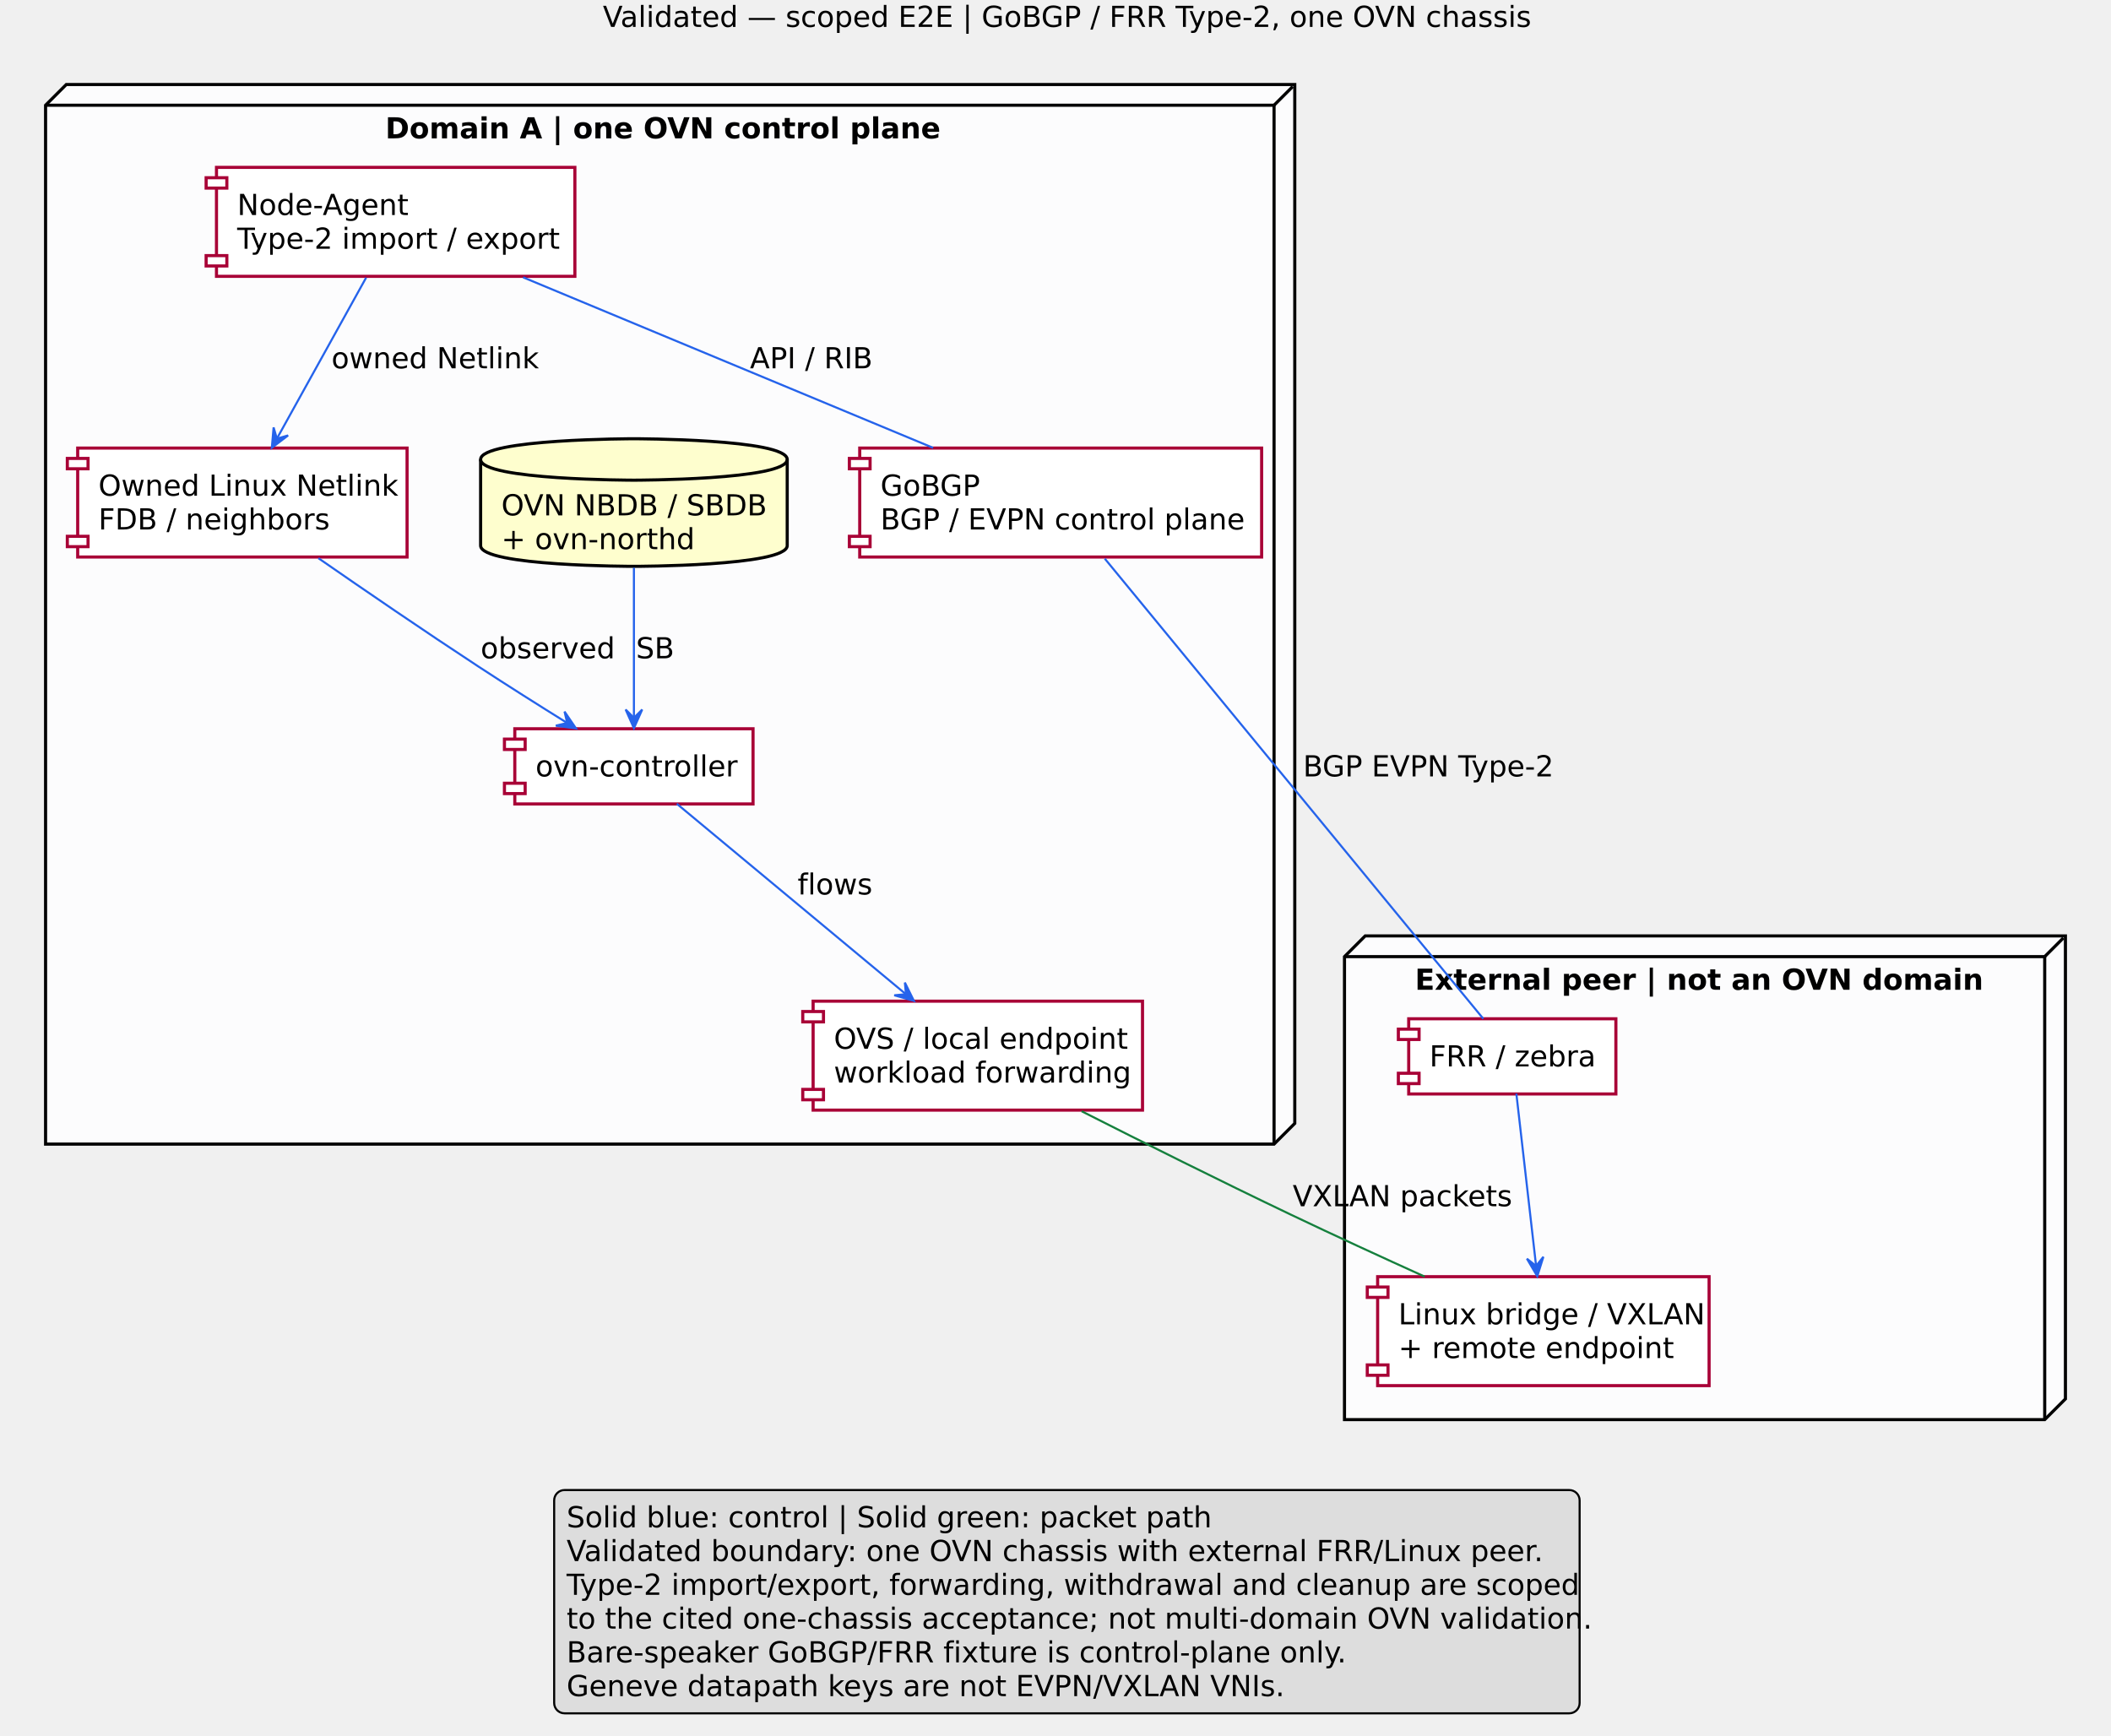
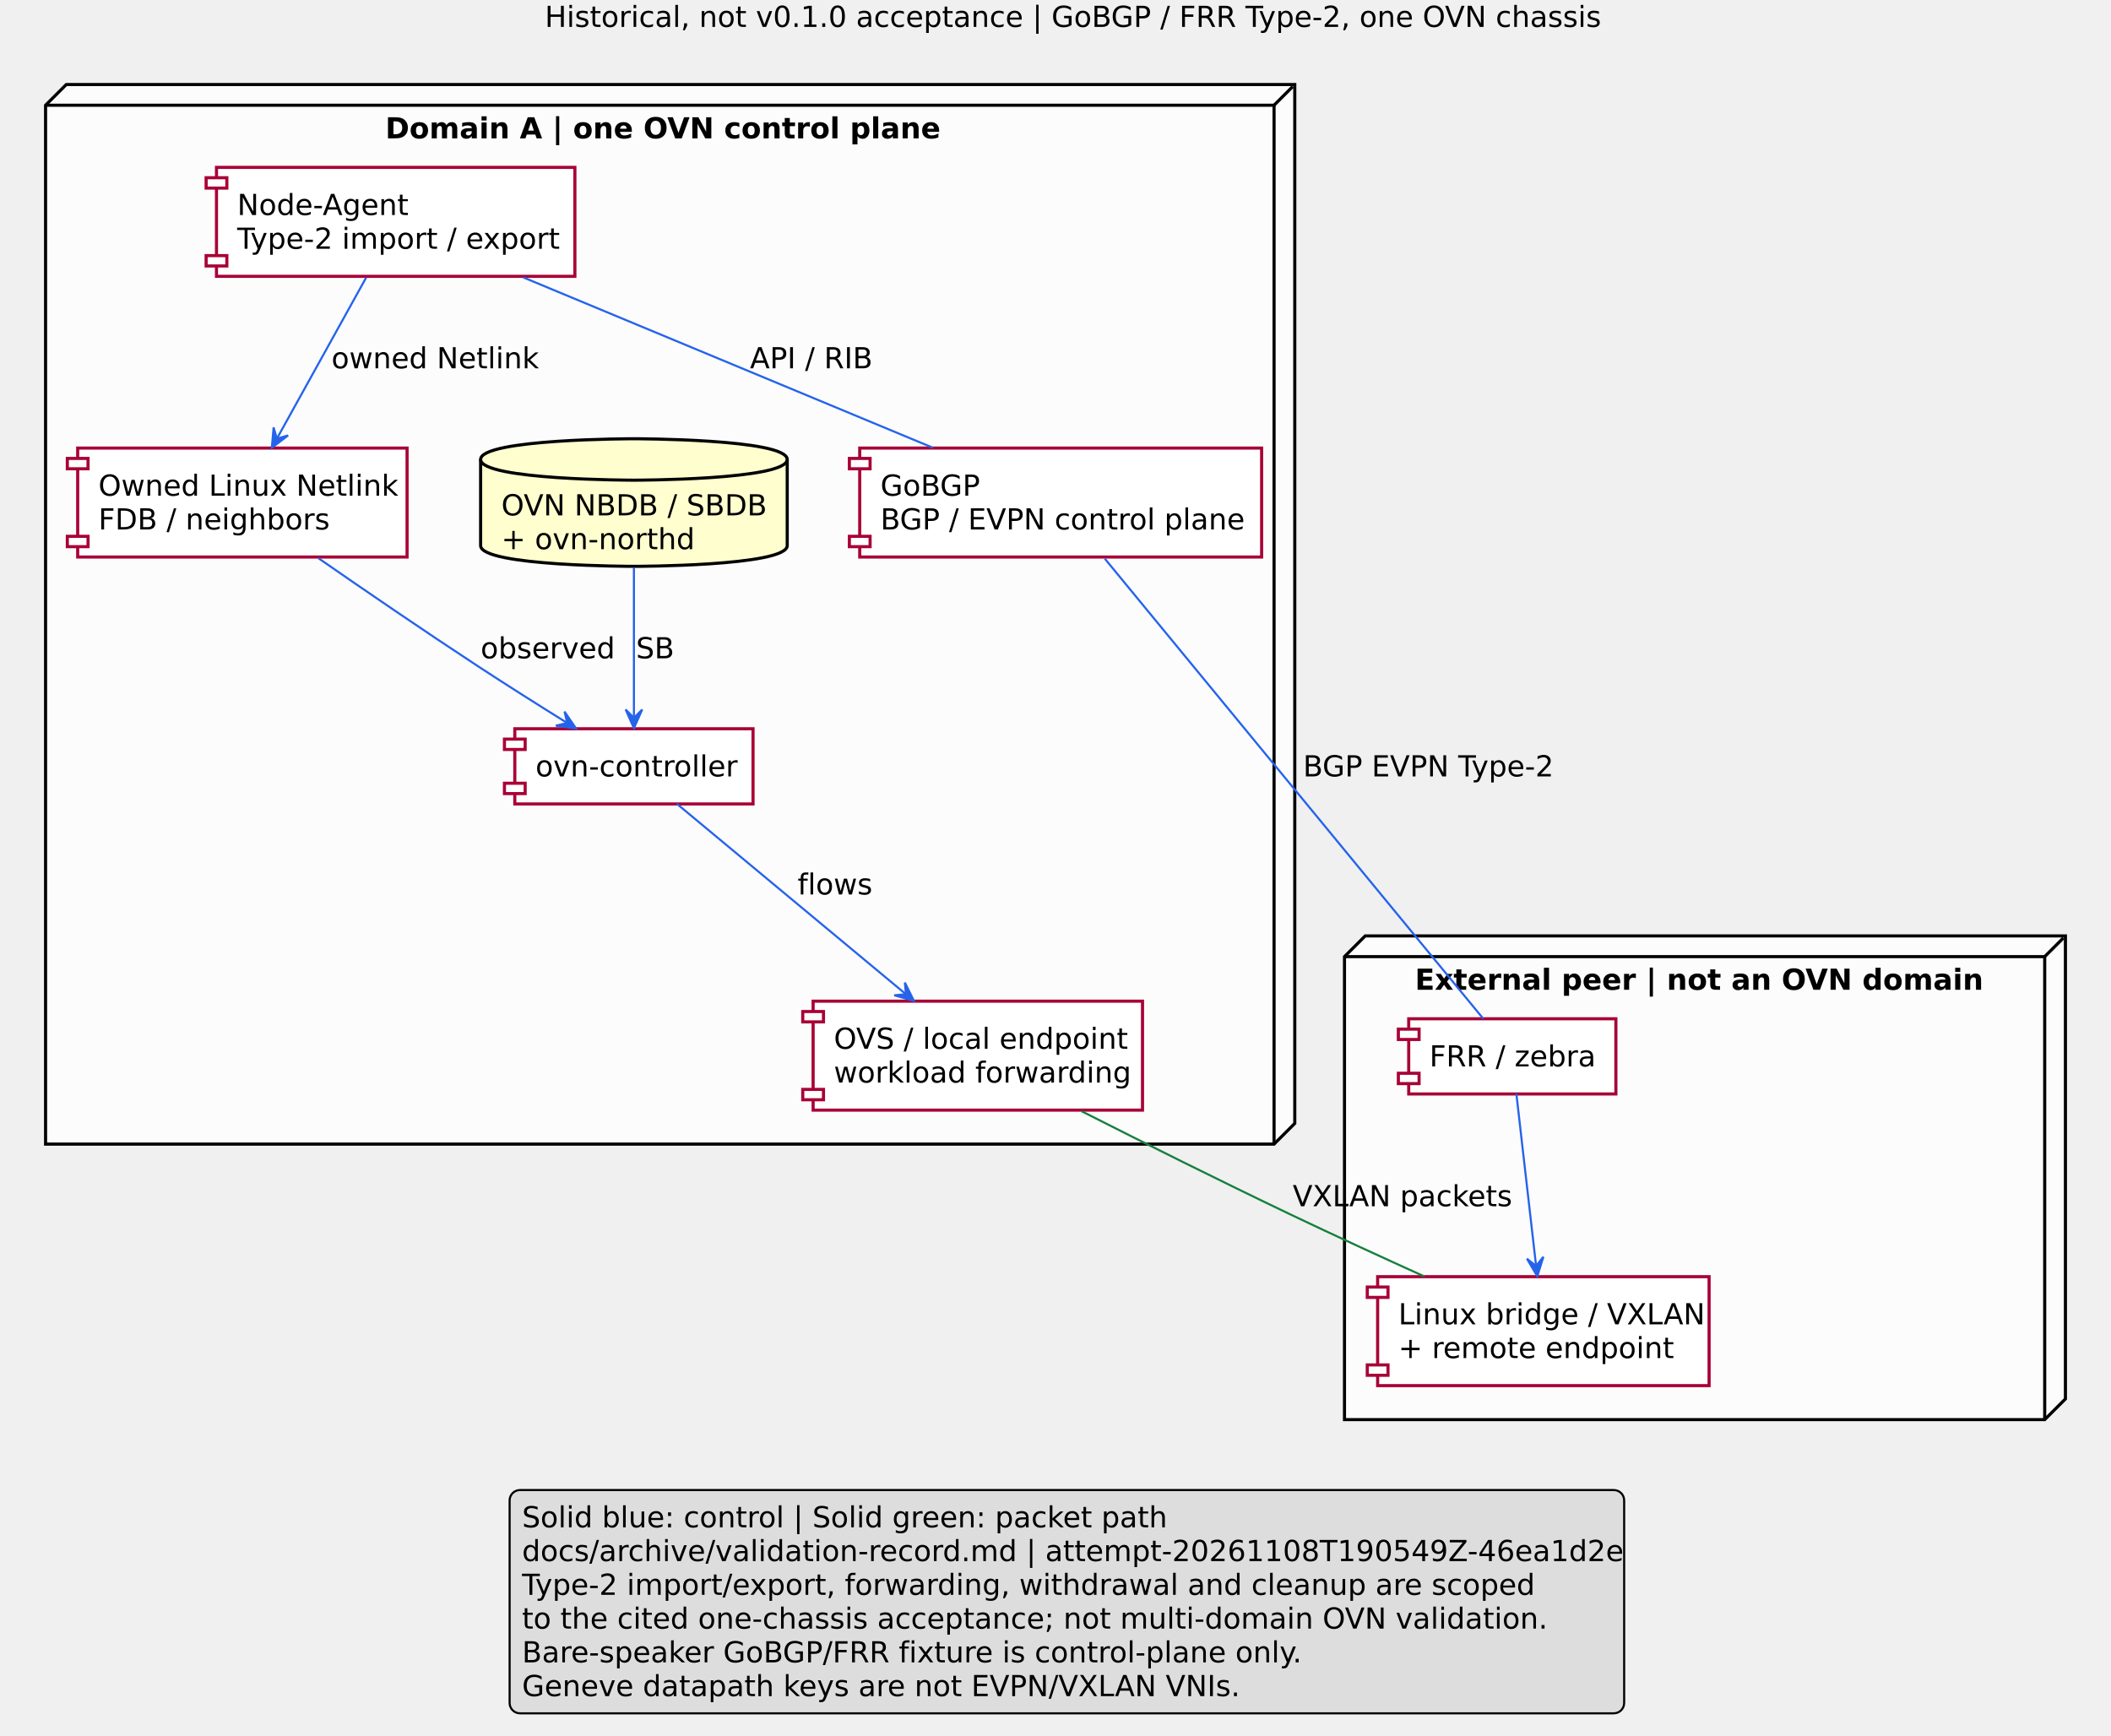
<svg xmlns="http://www.w3.org/2000/svg" contentScriptType="application/ecmascript" contentStyleType="text/css" height="838px" preserveAspectRatio="none" style="width:1019px;height:838px;background:#FCFCFD;" version="1.1" viewBox="0 0 1019 838" width="1019px" zoomAndPan="magnify">
  <defs />
  <g>
-     <text fill="#000000" font-family="DejaVu Sans" font-size="14" lengthAdjust="spacingAndGlyphs" textLength="449" x="291" y="12.995">Validated — scoped E2E | GoBGP / FRR Type-2, one OVN chassis</text>
+     <text fill="#000000" font-family="DejaVu Sans" font-size="14" lengthAdjust="spacingAndGlyphs" textLength="505" x="263" y="12.995">Historical, not v0.1.0 acceptance | GoBGP / FRR Type-2, one OVN chassis</text>
    <polygon fill="#FCFCFD" points="22,50.797,32,40.797,625,40.797,625,542.297,615,552.297,22,552.297,22,50.797" style="stroke: #000000; stroke-width: 1.5;" />
    <line style="stroke: #000000; stroke-width: 1.5;" x1="615" x2="624" y1="50.797" y2="41.797" />
    <line style="stroke: #000000; stroke-width: 1.5;" x1="22" x2="615" y1="50.797" y2="50.797" />
    <line style="stroke: #000000; stroke-width: 1.5;" x1="615" x2="615" y1="50.797" y2="552.297" />
    <text fill="#000000" font-family="DejaVu Sans" font-size="14" font-weight="bold" lengthAdjust="spacingAndGlyphs" textLength="267" x="186" y="66.792">Domain A | one OVN control plane</text>
    <polygon fill="#FCFCFD" points="649,461.797,659,451.797,997,451.797,997,675.297,987,685.297,649,685.297,649,461.797" style="stroke: #000000; stroke-width: 1.5;" />
    <line style="stroke: #000000; stroke-width: 1.5;" x1="987" x2="996" y1="461.797" y2="452.797" />
    <line style="stroke: #000000; stroke-width: 1.5;" x1="649" x2="987" y1="461.797" y2="461.797" />
    <line style="stroke: #000000; stroke-width: 1.5;" x1="987" x2="987" y1="461.797" y2="685.297" />
    <text fill="#000000" font-family="DejaVu Sans" font-size="14" font-weight="bold" lengthAdjust="spacingAndGlyphs" textLength="272" x="683" y="477.792">External peer | not an OVN domain</text>
    <path d="M232,221.797 C232,211.797 306,211.797 306,211.797 C306,211.797 380,211.797 380,221.797 L380,263.391 C380,273.391 306,273.391 306,273.391 C306,273.391 232,273.391 232,263.391 L232,221.797 " fill="#FEFECE" style="stroke: #000000; stroke-width: 1.5;" />
    <path d="M232,221.797 C232,231.797 306,231.797 306,231.797 C306,231.797 380,231.797 380,221.797 " fill="none" style="stroke: #000000; stroke-width: 1.5;" />
    <text fill="#000000" font-family="DejaVu Sans" font-size="14" lengthAdjust="spacingAndGlyphs" textLength="128" x="242" y="248.792">OVN NBDB / SBDB</text>
    <text fill="#000000" font-family="DejaVu Sans" font-size="14" lengthAdjust="spacingAndGlyphs" textLength="92" x="242" y="265.089">+ ovn-northd</text>
    <rect fill="#FFFFFF" height="52.594" style="stroke: #A80036; stroke-width: 1.5;" width="173" x="104.5" y="80.797" />
    <rect fill="#FFFFFF" height="5" style="stroke: #A80036; stroke-width: 1.5;" width="10" x="99.5" y="85.797" />
    <rect fill="#FFFFFF" height="5" style="stroke: #A80036; stroke-width: 1.5;" width="10" x="99.5" y="123.391" />
    <text fill="#000000" font-family="DejaVu Sans" font-size="14" lengthAdjust="spacingAndGlyphs" textLength="83" x="114.5" y="103.792">Node-Agent</text>
    <text fill="#000000" font-family="DejaVu Sans" font-size="14" lengthAdjust="spacingAndGlyphs" textLength="153" x="114.5" y="120.089">Type-2 import / export</text>
    <rect fill="#FFFFFF" height="52.594" style="stroke: #A80036; stroke-width: 1.5;" width="194" x="415" y="216.297" />
    <rect fill="#FFFFFF" height="5" style="stroke: #A80036; stroke-width: 1.5;" width="10" x="410" y="221.297" />
    <rect fill="#FFFFFF" height="5" style="stroke: #A80036; stroke-width: 1.5;" width="10" x="410" y="258.891" />
    <text fill="#000000" font-family="DejaVu Sans" font-size="14" lengthAdjust="spacingAndGlyphs" textLength="50" x="425" y="239.292">GoBGP</text>
    <text fill="#000000" font-family="DejaVu Sans" font-size="14" lengthAdjust="spacingAndGlyphs" textLength="174" x="425" y="255.589">BGP / EVPN control plane</text>
    <rect fill="#FFFFFF" height="52.594" style="stroke: #A80036; stroke-width: 1.5;" width="159" x="37.5" y="216.297" />
    <rect fill="#FFFFFF" height="5" style="stroke: #A80036; stroke-width: 1.5;" width="10" x="32.5" y="221.297" />
    <rect fill="#FFFFFF" height="5" style="stroke: #A80036; stroke-width: 1.5;" width="10" x="32.5" y="258.891" />
    <text fill="#000000" font-family="DejaVu Sans" font-size="14" lengthAdjust="spacingAndGlyphs" textLength="139" x="47.5" y="239.292">Owned Linux Netlink</text>
    <text fill="#000000" font-family="DejaVu Sans" font-size="14" lengthAdjust="spacingAndGlyphs" textLength="112" x="47.5" y="255.589">FDB / neighbors</text>
    <rect fill="#FFFFFF" height="36.297" style="stroke: #A80036; stroke-width: 1.5;" width="115" x="248.5" y="351.797" />
    <rect fill="#FFFFFF" height="5" style="stroke: #A80036; stroke-width: 1.5;" width="10" x="243.5" y="356.797" />
    <rect fill="#FFFFFF" height="5" style="stroke: #A80036; stroke-width: 1.5;" width="10" x="243.5" y="378.094" />
    <text fill="#000000" font-family="DejaVu Sans" font-size="14" lengthAdjust="spacingAndGlyphs" textLength="95" x="258.5" y="374.792">ovn-controller</text>
    <rect fill="#FFFFFF" height="52.594" style="stroke: #A80036; stroke-width: 1.5;" width="159" x="392.5" y="483.297" />
    <rect fill="#FFFFFF" height="5" style="stroke: #A80036; stroke-width: 1.5;" width="10" x="387.5" y="488.297" />
    <rect fill="#FFFFFF" height="5" style="stroke: #A80036; stroke-width: 1.5;" width="10" x="387.5" y="525.891" />
    <text fill="#000000" font-family="DejaVu Sans" font-size="14" lengthAdjust="spacingAndGlyphs" textLength="139" x="402.5" y="506.292">OVS / local endpoint</text>
    <text fill="#000000" font-family="DejaVu Sans" font-size="14" lengthAdjust="spacingAndGlyphs" textLength="138" x="402.5" y="522.589">workload forwarding</text>
    <rect fill="#FFFFFF" height="36.297" style="stroke: #A80036; stroke-width: 1.5;" width="100" x="680" y="491.797" />
    <rect fill="#FFFFFF" height="5" style="stroke: #A80036; stroke-width: 1.5;" width="10" x="675" y="496.797" />
    <rect fill="#FFFFFF" height="5" style="stroke: #A80036; stroke-width: 1.5;" width="10" x="675" y="518.094" />
    <text fill="#000000" font-family="DejaVu Sans" font-size="14" lengthAdjust="spacingAndGlyphs" textLength="80" x="690" y="514.792">FRR / zebra</text>
    <rect fill="#FFFFFF" height="52.594" style="stroke: #A80036; stroke-width: 1.5;" width="160" x="665" y="616.297" />
    <rect fill="#FFFFFF" height="5" style="stroke: #A80036; stroke-width: 1.5;" width="10" x="660" y="621.297" />
    <rect fill="#FFFFFF" height="5" style="stroke: #A80036; stroke-width: 1.5;" width="10" x="660" y="658.891" />
    <text fill="#000000" font-family="DejaVu Sans" font-size="14" lengthAdjust="spacingAndGlyphs" textLength="140" x="675" y="639.292">Linux bridge / VXLAN</text>
    <text fill="#000000" font-family="DejaVu Sans" font-size="14" lengthAdjust="spacingAndGlyphs" textLength="132" x="675" y="655.589">+ remote endpoint</text>
    <path d="M176.73,134.037 C164.45,156.197 146.7,188.207 133.75,211.577 " fill="none" id="agent-&gt;kernel" style="stroke: #2563EB; stroke-width: 1.0;" />
    <polygon fill="#2563EB" points="131.22,216.137,139.073,210.192,133.637,211.76,132.07,206.325,131.22,216.137" style="stroke: #2563EB; stroke-width: 1.0;" />
    <text fill="#000000" font-family="DejaVu Sans" font-size="14" lengthAdjust="spacingAndGlyphs" textLength="98" x="160" y="177.792">owned Netlink</text>
    <path d="M153.71,269.467 C175.93,284.867 204.92,304.717 231,321.797 C244.86,330.877 260.35,340.647 273.63,348.907 " fill="none" id="kernel-&gt;controller" style="stroke: #2563EB; stroke-width: 1.0;" />
    <polygon fill="#2563EB" points="278.05,351.647,272.506,343.507,273.8,349.014,268.293,350.307,278.05,351.647" style="stroke: #2563EB; stroke-width: 1.0;" />
    <text fill="#000000" font-family="DejaVu Sans" font-size="14" lengthAdjust="spacingAndGlyphs" textLength="65" x="232" y="317.792">observed</text>
    <path d="M306,274.057 C306,296.337 306,326.157 306,346.347 " fill="none" id="db-&gt;controller" style="stroke: #2563EB; stroke-width: 1.0;" />
    <polygon fill="#2563EB" points="306,351.517,310,342.517,306,346.517,302,342.517,306,351.517" style="stroke: #2563EB; stroke-width: 1.0;" />
    <text fill="#000000" font-family="DejaVu Sans" font-size="14" lengthAdjust="spacingAndGlyphs" textLength="19" x="307" y="317.792">SB</text>
    <path d="M326.69,387.997 C354.33,410.977 403.71,452.027 437.15,479.827 " fill="none" id="controller-&gt;ovs" style="stroke: #2563EB; stroke-width: 1.0;" />
    <polygon fill="#2563EB" points="441.15,483.147,436.793,474.314,437.308,479.947,431.674,480.462,441.15,483.147" style="stroke: #2563EB; stroke-width: 1.0;" />
    <text fill="#000000" font-family="DejaVu Sans" font-size="14" lengthAdjust="spacingAndGlyphs" textLength="35" x="385" y="431.792">flows</text>
    <path d="M252.51,133.877 C309.4,157.537 393.51,192.517 450.42,216.187 " fill="none" id="agent-gobgp" style="stroke: #2563EB; stroke-width: 1.0;" />
    <text fill="#000000" font-family="DejaVu Sans" font-size="14" lengthAdjust="spacingAndGlyphs" textLength="57" x="362" y="177.792">API / RIB</text>
    <path d="M731.96,527.927 C734.37,548.987 738.51,585.137 741.48,611.057 " fill="none" id="frr-&gt;bridge" style="stroke: #2563EB; stroke-width: 1.0;" />
    <polygon fill="#2563EB" points="742.06,616.097,745.006,606.699,741.489,611.13,737.058,607.612,742.06,616.097" style="stroke: #2563EB; stroke-width: 1.0;" />
    <path d="M533.3,269.687 C577.65,323.607 678.89,446.667 716.01,491.797 " fill="none" id="gobgp-frr" style="stroke: #2563EB; stroke-width: 1.0;" />
    <text fill="#000000" font-family="DejaVu Sans" font-size="14" lengthAdjust="spacingAndGlyphs" textLength="123" x="629" y="374.792">BGP EVPN Type-2</text>
    <path d="M522.11,536.427 C551.39,551.267 589.14,570.137 623,586.297 C644,596.317 667.21,606.977 687.7,616.257 " fill="none" id="ovs-bridge" style="stroke: #15803D; stroke-width: 1.0;" />
    <text fill="#000000" font-family="DejaVu Sans" font-size="14" lengthAdjust="spacingAndGlyphs" textLength="103" x="624" y="582.292">VXLAN packets</text>
-     <rect fill="#DDDDDD" height="107.781" rx="5" ry="5" style="stroke: #000000; stroke-width: 1.0;" width="495" x="267.5" y="719.297" />
-     <text fill="#000000" font-family="DejaVu Sans" font-size="14" lengthAdjust="spacingAndGlyphs" textLength="306" x="273.5" y="737.292">Solid blue: control | Solid green: packet path</text>
-     <text fill="#000000" font-family="DejaVu Sans" font-size="14" lengthAdjust="spacingAndGlyphs" textLength="461" x="273.5" y="753.589">Validated boundary: one OVN chassis with external FRR/Linux peer.</text>
-     <text fill="#000000" font-family="DejaVu Sans" font-size="14" lengthAdjust="spacingAndGlyphs" textLength="476" x="273.5" y="769.886">Type-2 import/export, forwarding, withdrawal and cleanup are scoped</text>
-     <text fill="#000000" font-family="DejaVu Sans" font-size="14" lengthAdjust="spacingAndGlyphs" textLength="483" x="273.5" y="786.183">to the cited one-chassis acceptance; not multi-domain OVN validation.</text>
-     <text fill="#000000" font-family="DejaVu Sans" font-size="14" lengthAdjust="spacingAndGlyphs" textLength="372" x="273.5" y="802.48">Bare-speaker GoBGP/FRR fixture is control-plane only.</text>
-     <text fill="#000000" font-family="DejaVu Sans" font-size="14" lengthAdjust="spacingAndGlyphs" textLength="336" x="273.5" y="818.776">Geneve datapath keys are not EVPN/VXLAN VNIs.</text>
+     <rect fill="#DDDDDD" height="107.781" rx="5" ry="5" style="stroke: #000000; stroke-width: 1.0;" width="538" x="246" y="719.297" />
+     <text fill="#000000" font-family="DejaVu Sans" font-size="14" lengthAdjust="spacingAndGlyphs" textLength="306" x="252" y="737.292">Solid blue: control | Solid green: packet path</text>
+     <text fill="#000000" font-family="DejaVu Sans" font-size="14" lengthAdjust="spacingAndGlyphs" textLength="526" x="252" y="753.589">docs/archive/validation-record.md | attempt-20261108T190549Z-46ea1d2e</text>
+     <text fill="#000000" font-family="DejaVu Sans" font-size="14" lengthAdjust="spacingAndGlyphs" textLength="476" x="252" y="769.886">Type-2 import/export, forwarding, withdrawal and cleanup are scoped</text>
+     <text fill="#000000" font-family="DejaVu Sans" font-size="14" lengthAdjust="spacingAndGlyphs" textLength="483" x="252" y="786.183">to the cited one-chassis acceptance; not multi-domain OVN validation.</text>
+     <text fill="#000000" font-family="DejaVu Sans" font-size="14" lengthAdjust="spacingAndGlyphs" textLength="372" x="252" y="802.48">Bare-speaker GoBGP/FRR fixture is control-plane only.</text>
+     <text fill="#000000" font-family="DejaVu Sans" font-size="14" lengthAdjust="spacingAndGlyphs" textLength="336" x="252" y="818.776">Geneve datapath keys are not EVPN/VXLAN VNIs.</text>
  </g>
</svg>
